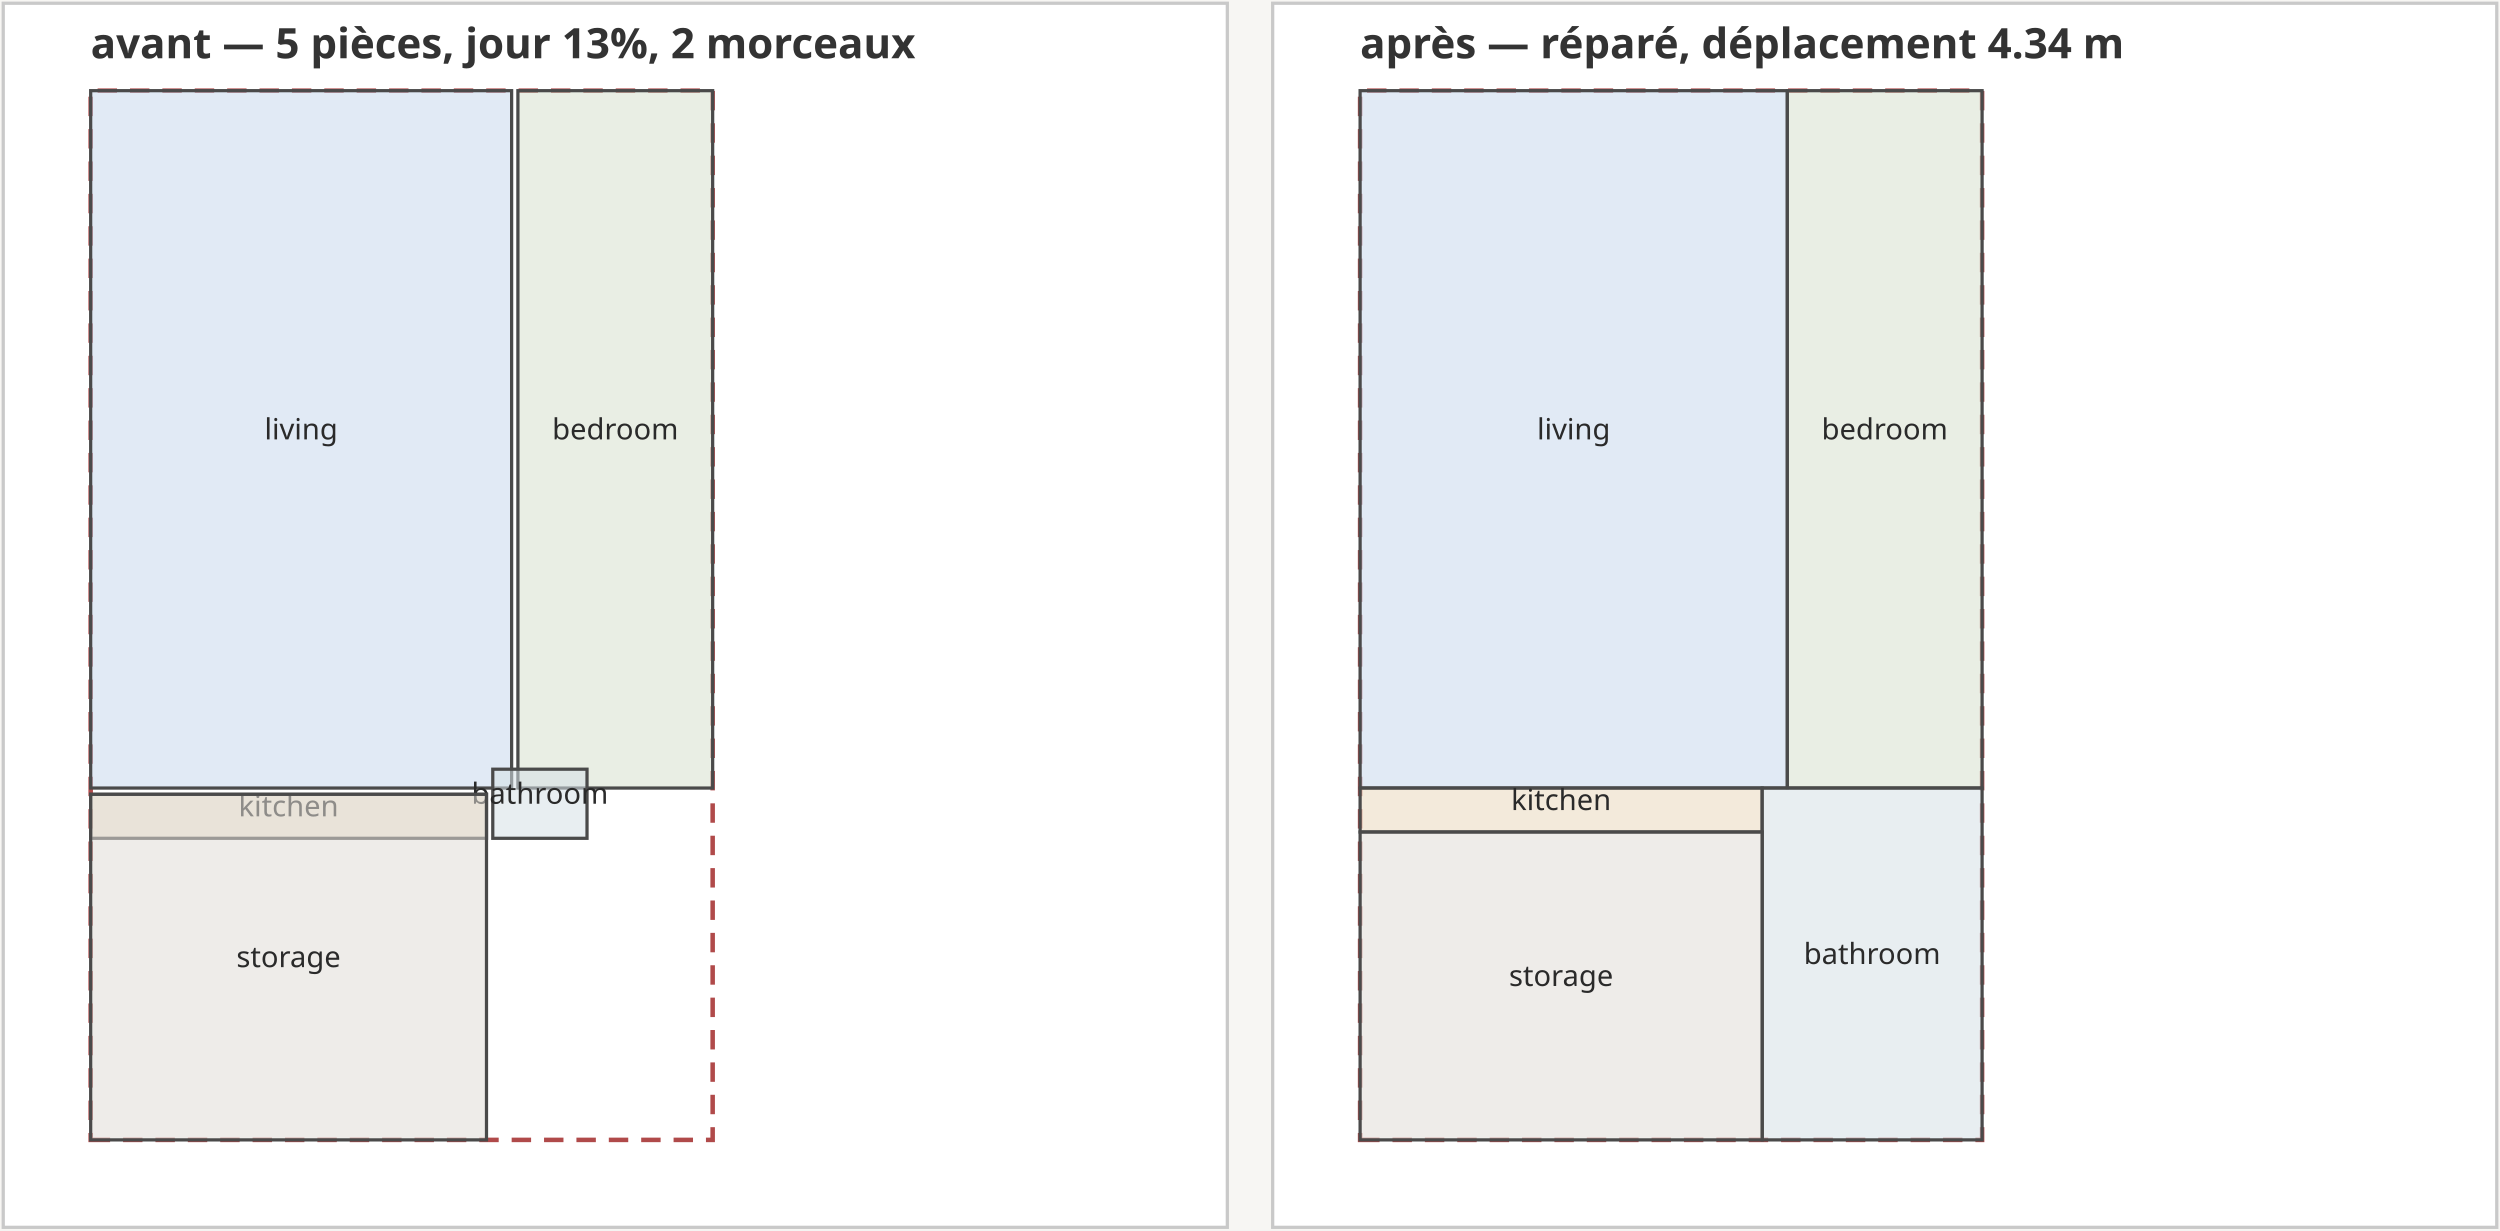
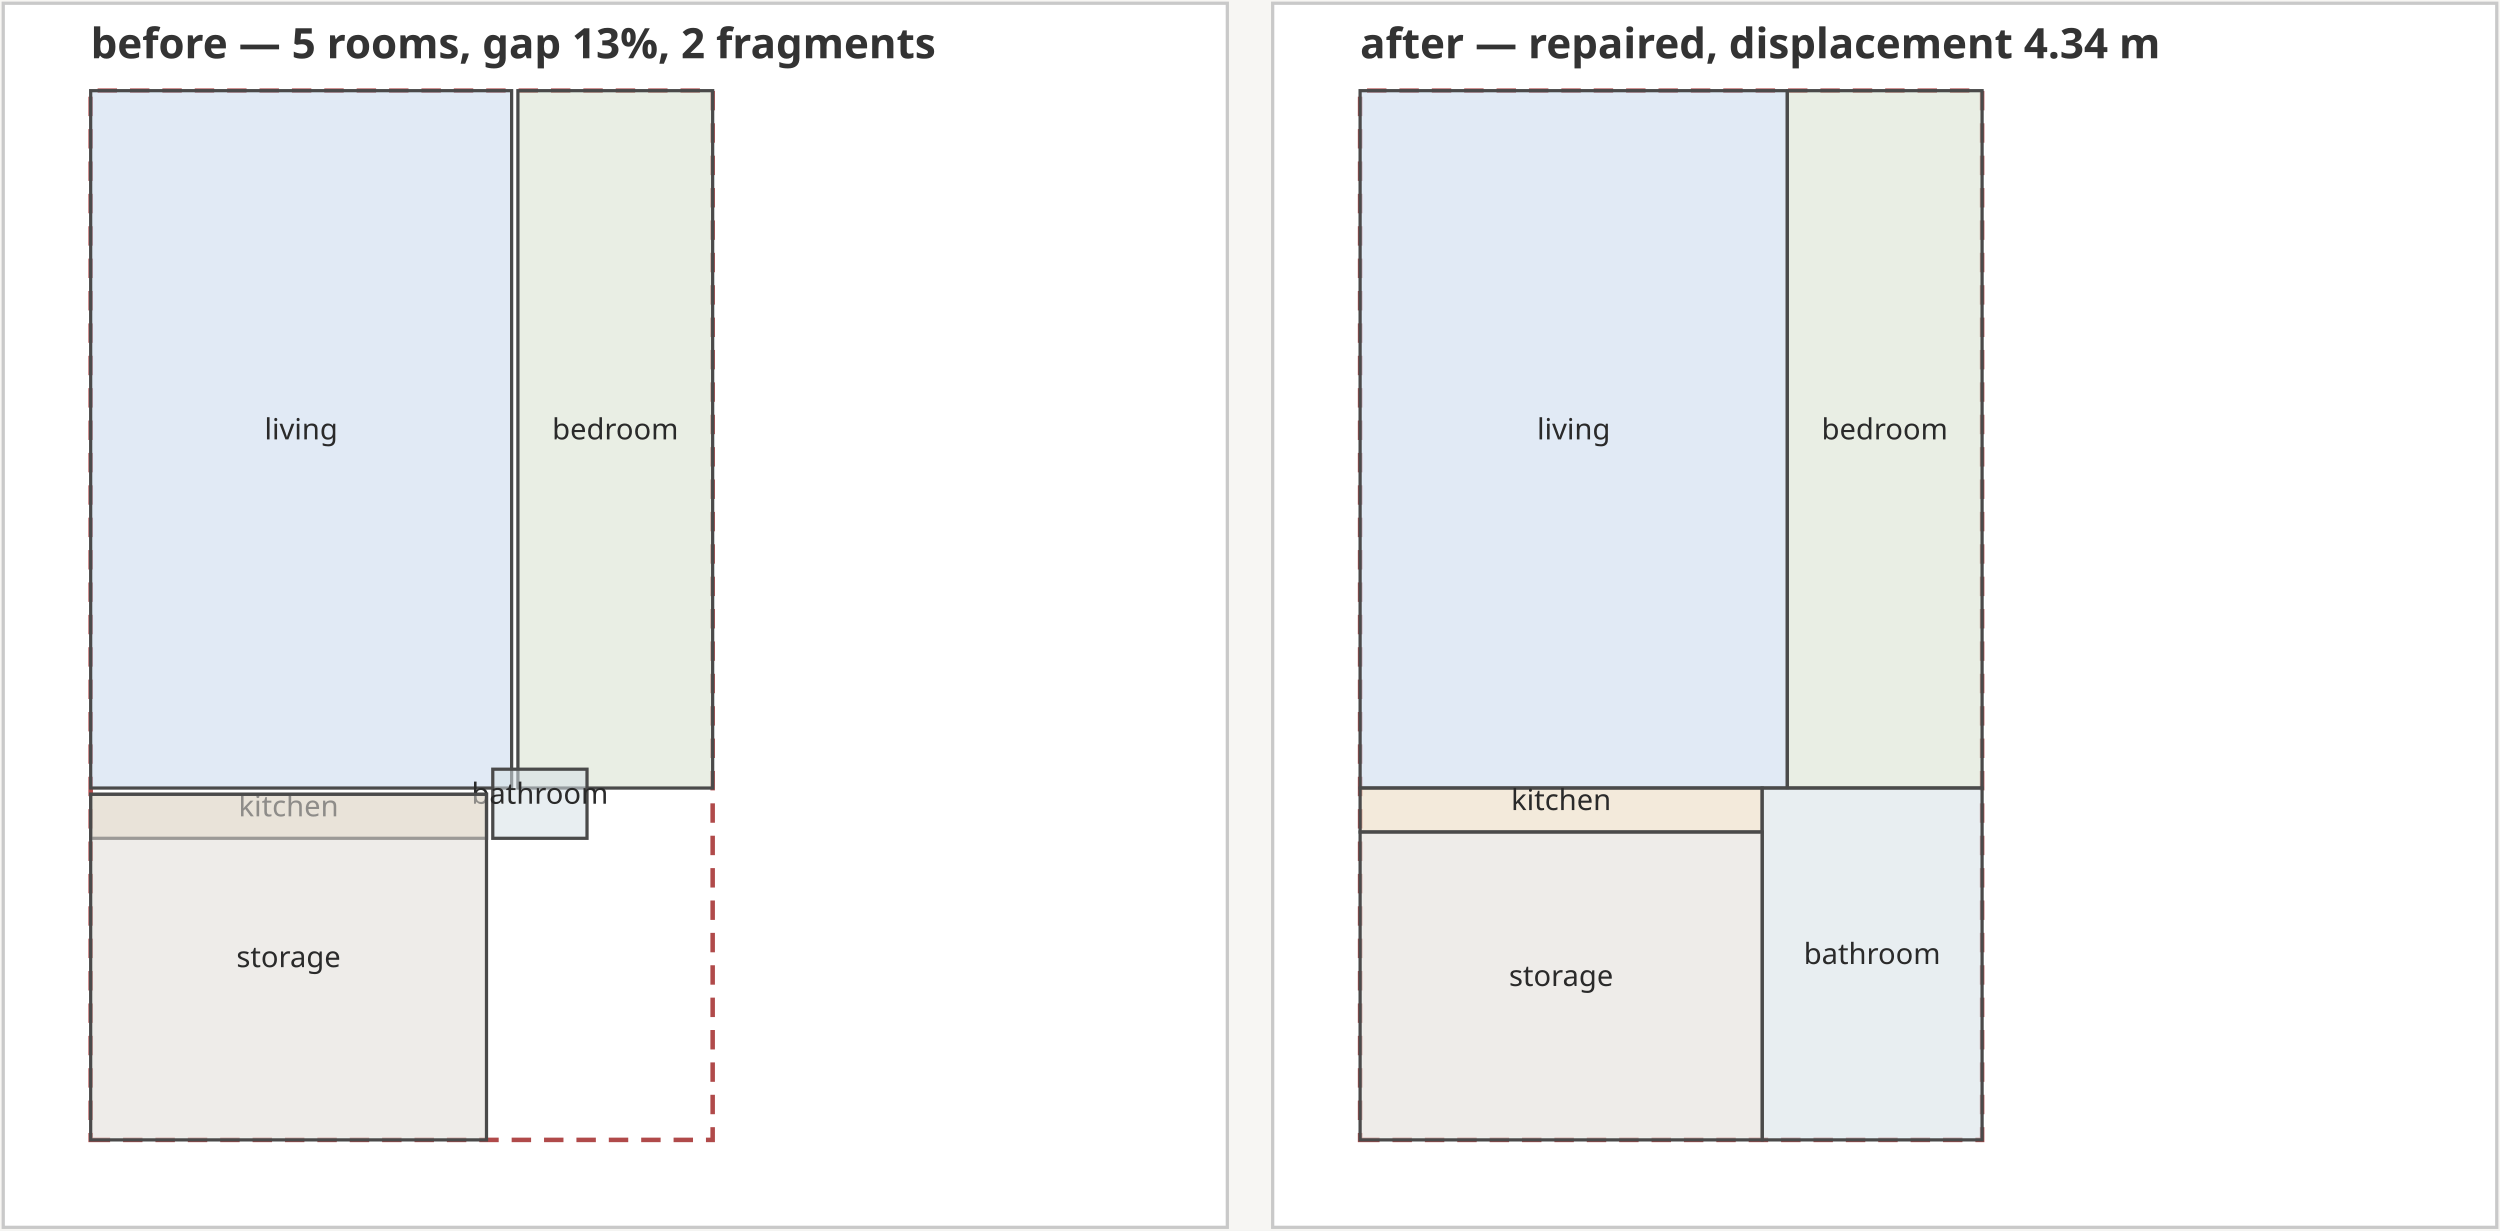
<svg xmlns="http://www.w3.org/2000/svg" width="772" height="380" viewBox="0 0 772 380">
  <rect width="772" height="380" fill="#f7f6f3" />
  <rect x="1.0" y="1" width="378.0" height="378.0" fill="#ffffff" stroke="#c9c9c9" stroke-width="1" />
-   <text x="28.0" y="18" font-family="system-ui,sans-serif" font-size="13" font-weight="600" fill="#333">avant — 5 pièces, jour 13%, 2 morceaux</text>
+   <text x="28.0" y="18" font-family="system-ui,sans-serif" font-size="13" font-weight="600" fill="#333">before — 5 rooms, gap 13%, 2 fragments</text>
  <polygon points="28.00,352.00 220.07,352.00 220.07,28.00 28.00,28.00" fill="none" stroke="#b04a4a" stroke-width="1.4" stroke-dasharray="6 4" />
  <rect x="28.00" y="28.00" width="129.99" height="215.35" fill="#c8d9ec" fill-opacity="0.55" stroke="#4a4a4a" stroke-width="1" />
  <text x="92.99" y="135.68" text-anchor="middle" font-family="system-ui,sans-serif" font-size="9" fill="#2a2a2a">living</text>
  <rect x="28.00" y="245.29" width="122.23" height="13.58" fill="#e8d9bd" fill-opacity="0.55" stroke="#4a4a4a" stroke-width="1" />
  <text x="89.11" y="252.08" text-anchor="middle" font-family="system-ui,sans-serif" font-size="9" fill="#2a2a2a">kitchen</text>
  <rect x="159.93" y="28.00" width="60.14" height="215.35" fill="#d6e0cd" fill-opacity="0.55" stroke="#4a4a4a" stroke-width="1" />
  <text x="190.00" y="135.68" text-anchor="middle" font-family="system-ui,sans-serif" font-size="9" fill="#2a2a2a">bedroom</text>
  <rect x="152.17" y="237.53" width="29.10" height="21.34" fill="#d5dfe6" fill-opacity="0.55" stroke="#4a4a4a" stroke-width="1" />
  <text x="166.72" y="248.20" text-anchor="middle" font-family="system-ui,sans-serif" font-size="9" fill="#2a2a2a">bathroom</text>
  <rect x="28.00" y="245.29" width="122.23" height="106.71" fill="#e0dcd6" fill-opacity="0.55" stroke="#4a4a4a" stroke-width="1" />
  <text x="89.11" y="298.65" text-anchor="middle" font-family="system-ui,sans-serif" font-size="9" fill="#2a2a2a">storage</text>
  <rect x="393.0" y="1" width="378.0" height="378.0" fill="#ffffff" stroke="#c9c9c9" stroke-width="1" />
-   <text x="420.0" y="18" font-family="system-ui,sans-serif" font-size="13" font-weight="600" fill="#333">après — réparé, déplacement 4.34 m</text>
+   <text x="420.0" y="18" font-family="system-ui,sans-serif" font-size="13" font-weight="600" fill="#333">after — repaired, displacement 4.34 m</text>
  <polygon points="420.00,352.00 612.07,352.00 612.07,28.00 420.00,28.00" fill="none" stroke="#b04a4a" stroke-width="1.4" stroke-dasharray="6 4" />
  <rect x="420.00" y="28.00" width="131.93" height="215.35" fill="#c8d9ec" fill-opacity="0.55" stroke="#4a4a4a" stroke-width="1" />
  <text x="485.96" y="135.68" text-anchor="middle" font-family="system-ui,sans-serif" font-size="9" fill="#2a2a2a">living</text>
  <rect x="420.00" y="243.35" width="124.17" height="13.58" fill="#e8d9bd" fill-opacity="0.55" stroke="#4a4a4a" stroke-width="1" />
  <text x="482.08" y="250.14" text-anchor="middle" font-family="system-ui,sans-serif" font-size="9" fill="#2a2a2a">kitchen</text>
  <rect x="551.93" y="28.00" width="60.14" height="215.35" fill="#d6e0cd" fill-opacity="0.55" stroke="#4a4a4a" stroke-width="1" />
  <text x="582.00" y="135.68" text-anchor="middle" font-family="system-ui,sans-serif" font-size="9" fill="#2a2a2a">bedroom</text>
  <rect x="544.17" y="243.35" width="67.90" height="108.65" fill="#d5dfe6" fill-opacity="0.55" stroke="#4a4a4a" stroke-width="1" />
  <text x="578.12" y="297.68" text-anchor="middle" font-family="system-ui,sans-serif" font-size="9" fill="#2a2a2a">bathroom</text>
  <rect x="420.00" y="256.93" width="124.17" height="95.07" fill="#e0dcd6" fill-opacity="0.55" stroke="#4a4a4a" stroke-width="1" />
  <text x="482.08" y="304.47" text-anchor="middle" font-family="system-ui,sans-serif" font-size="9" fill="#2a2a2a">storage</text>
</svg>
